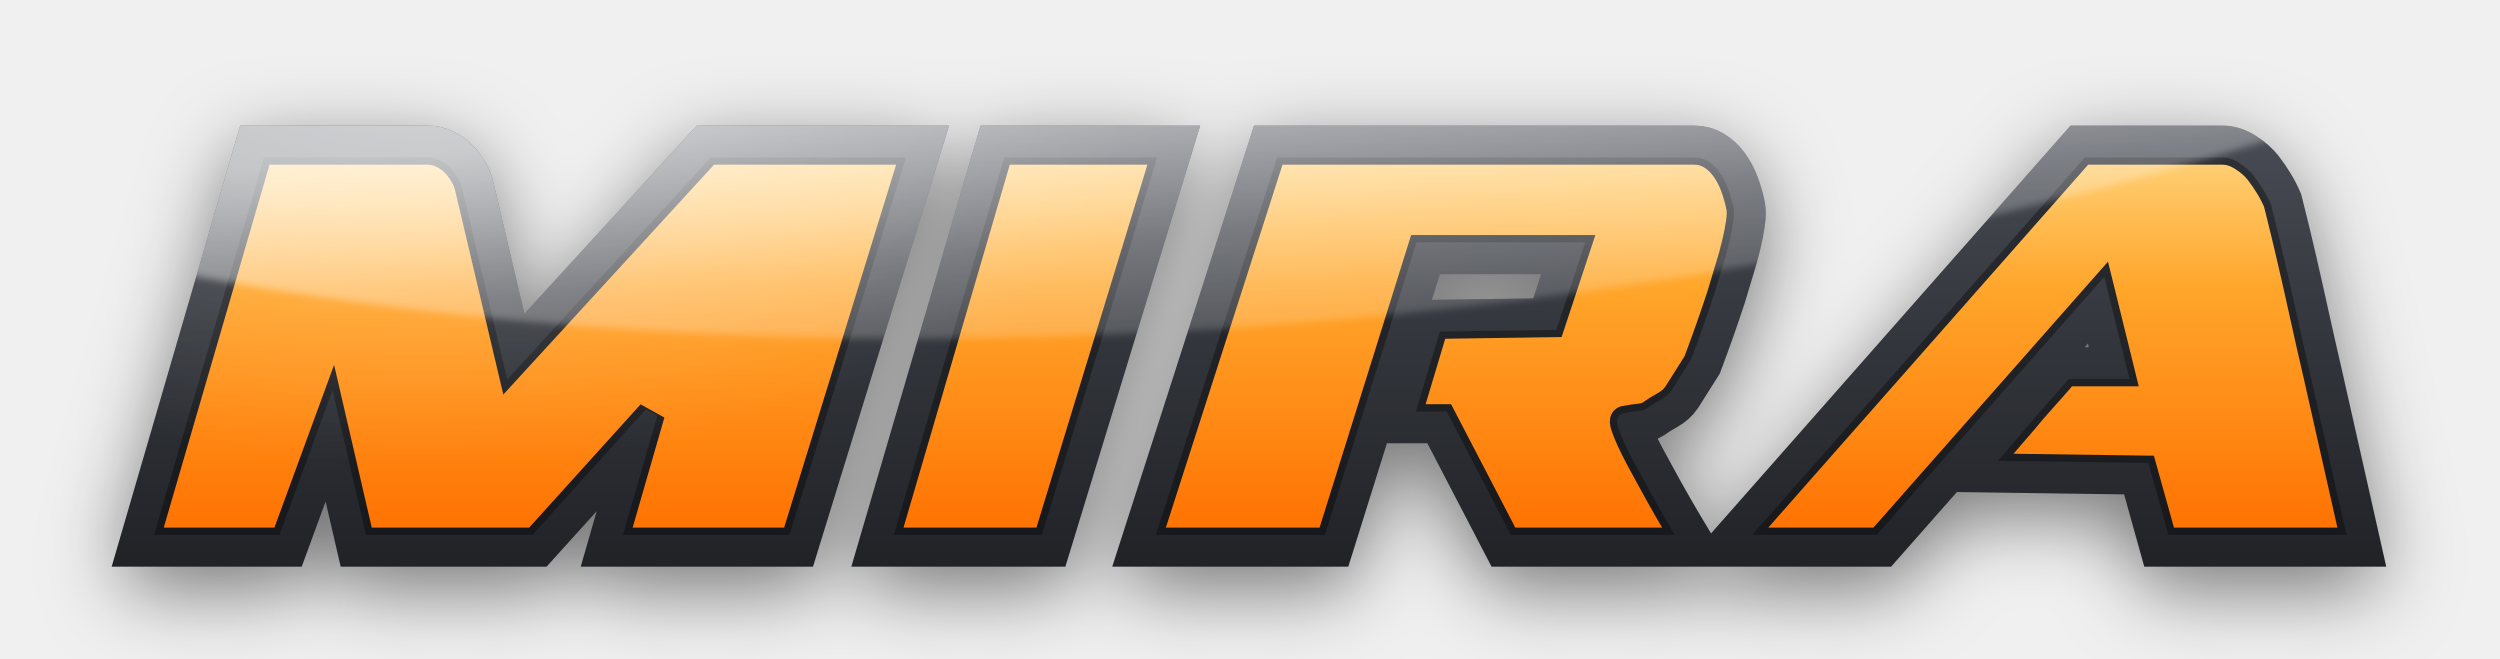
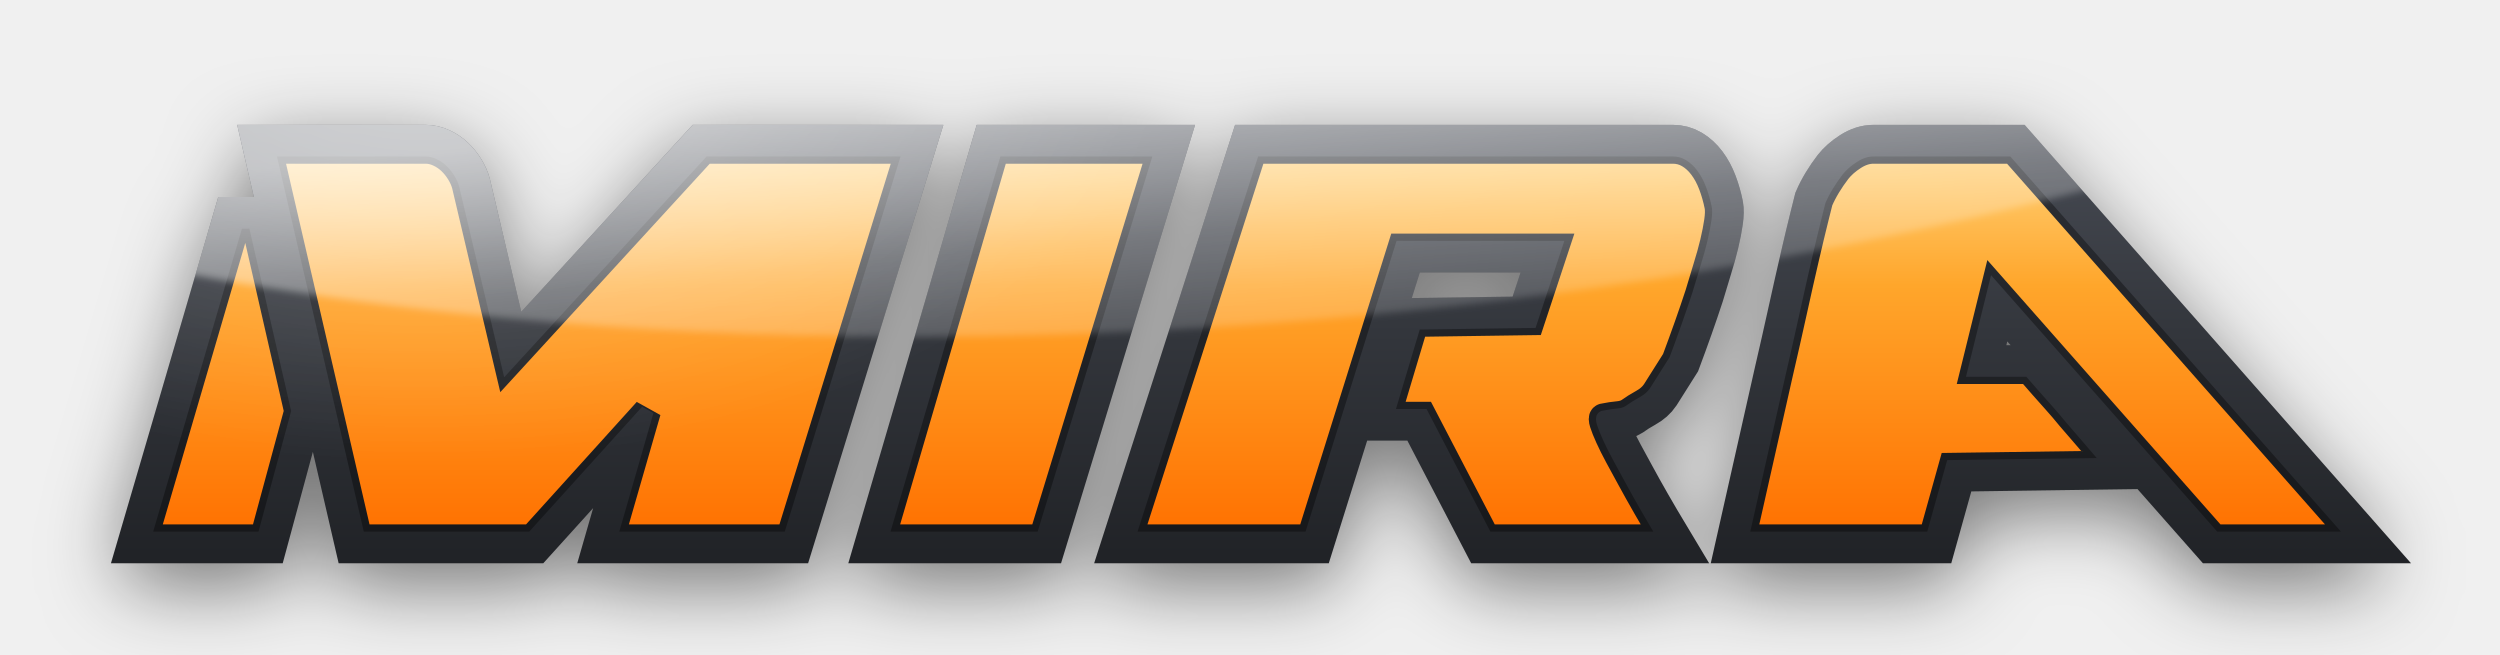
- <svg xmlns="http://www.w3.org/2000/svg" viewBox="-6.0 0 447.8 118" role="img" aria-label="MIRA – Mail · Identity · Routing · Access">
+ <svg xmlns="http://www.w3.org/2000/svg" viewBox="-6.0 0 450.5 118" role="img" aria-label="MIRA – Mail · Identity · Routing · Access">
  <defs>
-     <path id="b" d="M20 97L40.40 27L70.70 27Q71.90 27 73.10 27.55Q74.30 28.10 75.25 29Q76.20 29.90 76.90 31.05Q77.60 32.20 77.90 33.30L85.50 65.50L120.80 27L157.90 27L136.30 97L104 97L110.60 74.10L89.90 97L58.60 97L53.30 74.10L44.90 97ZM181.50 97L152.50 97L173 27L202.90 27ZM232.20 97L199.40 97L221.90 27L297.50 27Q299.10 27 300.45 27.80Q301.80 28.60 302.85 30Q303.90 31.40 304.60 33.25Q305.30 35.10 305.70 37.10L305.70 37.10Q305.90 38.10 305.65 39.85Q305.40 41.60 304.90 43.70Q304.40 45.80 303.65 48.20Q302.90 50.60 302.20 53L302.20 53Q300.40 58.50 298 64.90L298 64.90L294.40 70.60Q293.60 71.80 292.15 72.60Q290.70 73.40 289.60 74.20L289.60 74.20Q288.80 74.70 287.65 74.80Q286.50 74.90 285 75.20L285 75.20Q284.70 75.30 285 76.25Q285.30 77.20 286 78.75Q286.70 80.30 287.75 82.25Q288.80 84.20 289.90 86.20L289.90 86.20Q292.50 91 296.10 97L296.10 97L263.90 97L252.40 74.90L246 74.90L251 58.20L271.90 57.90L276.30 44.60L248.60 44.60L232.20 97ZM330.70 97L305.20 97L366.90 27L392.10 27Q393.90 27 395.70 28.15Q397.50 29.30 398.60 30.70L398.60 30.70Q399.60 32 400.45 33.40Q401.30 34.80 401.90 36.20L401.90 36.20Q402 36.60 402.70 39.40Q403.40 42.20 404.40 46.50Q405.40 50.80 406.60 56.25Q407.80 61.70 409.10 67.30L409.10 67.30Q412.10 80.50 415.80 97L415.80 97L381.50 97L377.90 84.10L349.30 83.70Q353.30 79 356.60 75.20L356.60 75.20Q357.90 73.60 359.25 72.10Q360.60 70.60 361.65 69.40Q362.70 68.20 363.35 67.45Q364 66.70 364 66.70L364 66.70L373.90 66.70L370.30 52.10L330.70 97Z" />
+     <path id="b" d="M41.50 97L20 97L36.70 40L39.90 40L47.70 74.10ZM42.40 27L70.70 27Q71.90 27 73.10 27.55Q74.30 28.10 75.25 29Q76.20 29.90 76.90 31.05Q77.60 32.20 77.90 33.30L85.50 65.50L120.80 27L157.90 27L136.30 97L104 97L110.60 74.10L89.90 97L58.60 97ZM181.87 97L152.87 97L173.37 27L203.27 27ZM230.14 97L197.34 97L219.84 27L295.44 27Q297.04 27 298.39 27.80Q299.74 28.60 300.79 30Q301.84 31.40 302.54 33.25Q303.24 35.10 303.64 37.10L303.64 37.10Q303.84 38.10 303.59 39.85Q303.34 41.60 302.84 43.70Q302.34 45.80 301.59 48.20Q300.84 50.60 300.14 53L300.14 53Q298.34 58.50 295.94 64.90L295.94 64.90L292.34 70.60Q291.54 71.80 290.09 72.60Q288.64 73.40 287.54 74.20L287.54 74.20Q286.74 74.70 285.59 74.80Q284.44 74.90 282.94 75.20L282.94 75.20Q282.64 75.30 282.94 76.25Q283.24 77.20 283.94 78.75Q284.64 80.30 285.69 82.25Q286.74 84.20 287.84 86.20L287.84 86.20Q290.44 91 294.04 97L294.04 97L261.84 97L250.34 74.90L243.94 74.90L248.94 58.20L269.84 57.90L274.24 44.60L246.54 44.60L230.14 97ZM393.00 97L418.50 97L356.80 27L331.60 27Q329.80 27 328.00 28.15Q326.20 29.30 325.10 30.70L325.10 30.70Q324.10 32 323.25 33.40Q322.40 34.80 321.80 36.20L321.80 36.20Q321.70 36.60 321.00 39.40Q320.30 42.20 319.30 46.50Q318.30 50.80 317.10 56.25Q315.90 61.70 314.60 67.30L314.60 67.30Q311.60 80.50 307.90 97L307.90 97L342.20 97L345.80 84.10L374.40 83.70Q370.40 79 367.10 75.20L367.10 75.20Q365.80 73.60 364.45 72.10Q363.10 70.60 362.05 69.40Q361.00 68.20 360.35 67.45Q359.70 66.70 359.70 66.70L359.70 66.70L349.80 66.70L353.40 52.10L393.00 97Z" />
    <linearGradient id="rahmen" x1="0" y1="18" x2="0" y2="102" gradientUnits="userSpaceOnUse">
      <stop offset="0" stop-color="#4b4f58" />
      <stop offset=".5" stop-color="#33363c" />
      <stop offset="1" stop-color="#202226" />
    </linearGradient>
    <linearGradient id="seele" x1="0" y1="26" x2="0" y2="96" gradientUnits="userSpaceOnUse">
      <stop offset="0" stop-color="#ffd27a" />
      <stop offset=".35" stop-color="#ffa62b" />
      <stop offset="1" stop-color="#ff7000" />
    </linearGradient>
    <radialGradient id="sonne" cx="70" cy="10" r="190" gradientUnits="userSpaceOnUse" gradientTransform="translate(70 10) scale(1 .55) translate(-70 -10)">
      <stop offset="0" stop-color="#fff" stop-opacity=".6" />
      <stop offset=".35" stop-color="#fff" stop-opacity=".22" />
      <stop offset=".7" stop-color="#fff" stop-opacity="0" />
    </radialGradient>
    <linearGradient id="spiegel" x1="0" y1="14" x2="0" y2="62" gradientUnits="userSpaceOnUse">
      <stop offset="0" stop-color="#fff" stop-opacity=".62" />
      <stop offset=".55" stop-color="#fff" stop-opacity=".3" />
      <stop offset="1" stop-color="#fff" stop-opacity=".14" />
    </linearGradient>
    <filter id="bogenweich" filterUnits="userSpaceOnUse" x="-100" y="-300" width="700" height="450">
      <feGaussianBlur stdDeviation=".7" />
    </filter>
    <filter id="hinterweich" filterUnits="userSpaceOnUse" x="-50" y="-20" width="600" height="200">
      <feGaussianBlur stdDeviation="7" />
    </filter>
    <mask id="form" maskUnits="userSpaceOnUse" x="-50" y="0" width="600" height="150">
      <use href="#b" fill="#fff" stroke="#fff" stroke-width="9" stroke-linejoin="miter" />
    </mask>
    <mask id="fase" maskUnits="userSpaceOnUse" x="-50" y="0" width="600" height="150">
      <use href="#b" fill="#fff" stroke="#000" stroke-width="2.4" stroke-linejoin="miter" />
    </mask>
    <mask id="kern" maskUnits="userSpaceOnUse" x="-50" y="0" width="600" height="150">
      <use href="#b" fill="#fff" stroke="#000" stroke-width="5" stroke-linejoin="miter" />
    </mask>
  </defs>
  <style>.hinterschein{fill:#000;stroke:#000;opacity:.5;transform:translate(0,4px)}</style>
  <use href="#b" class="hinterschein" stroke-width="9" stroke-linejoin="round" filter="url(#hinterweich)" />
  <use href="#b" fill="url(#rahmen)" stroke="url(#rahmen)" stroke-width="9" stroke-linejoin="miter" />
  <use href="#b" fill="#000" fill-opacity=".35" mask="url(#fase)" />
  <g mask="url(#kern)">
    <use href="#b" fill="#b54a00" />
    <use href="#b" fill="url(#seele)" transform="translate(0 .9)" />
  </g>
  <rect x="-50" y="0" width="600" height="110" fill="url(#sonne)" opacity=".6" mask="url(#form)" />
  <g mask="url(#form)">
-     <ellipse cx="218" cy="-110" rx="381" ry="168" transform="rotate(-5 218 -110)" fill="url(#spiegel)" filter="url(#bogenweich)" />
+     <ellipse cx="219" cy="-110" rx="383" ry="168" transform="rotate(-5 219 -110)" fill="url(#spiegel)" filter="url(#bogenweich)" />
  </g>
</svg>
